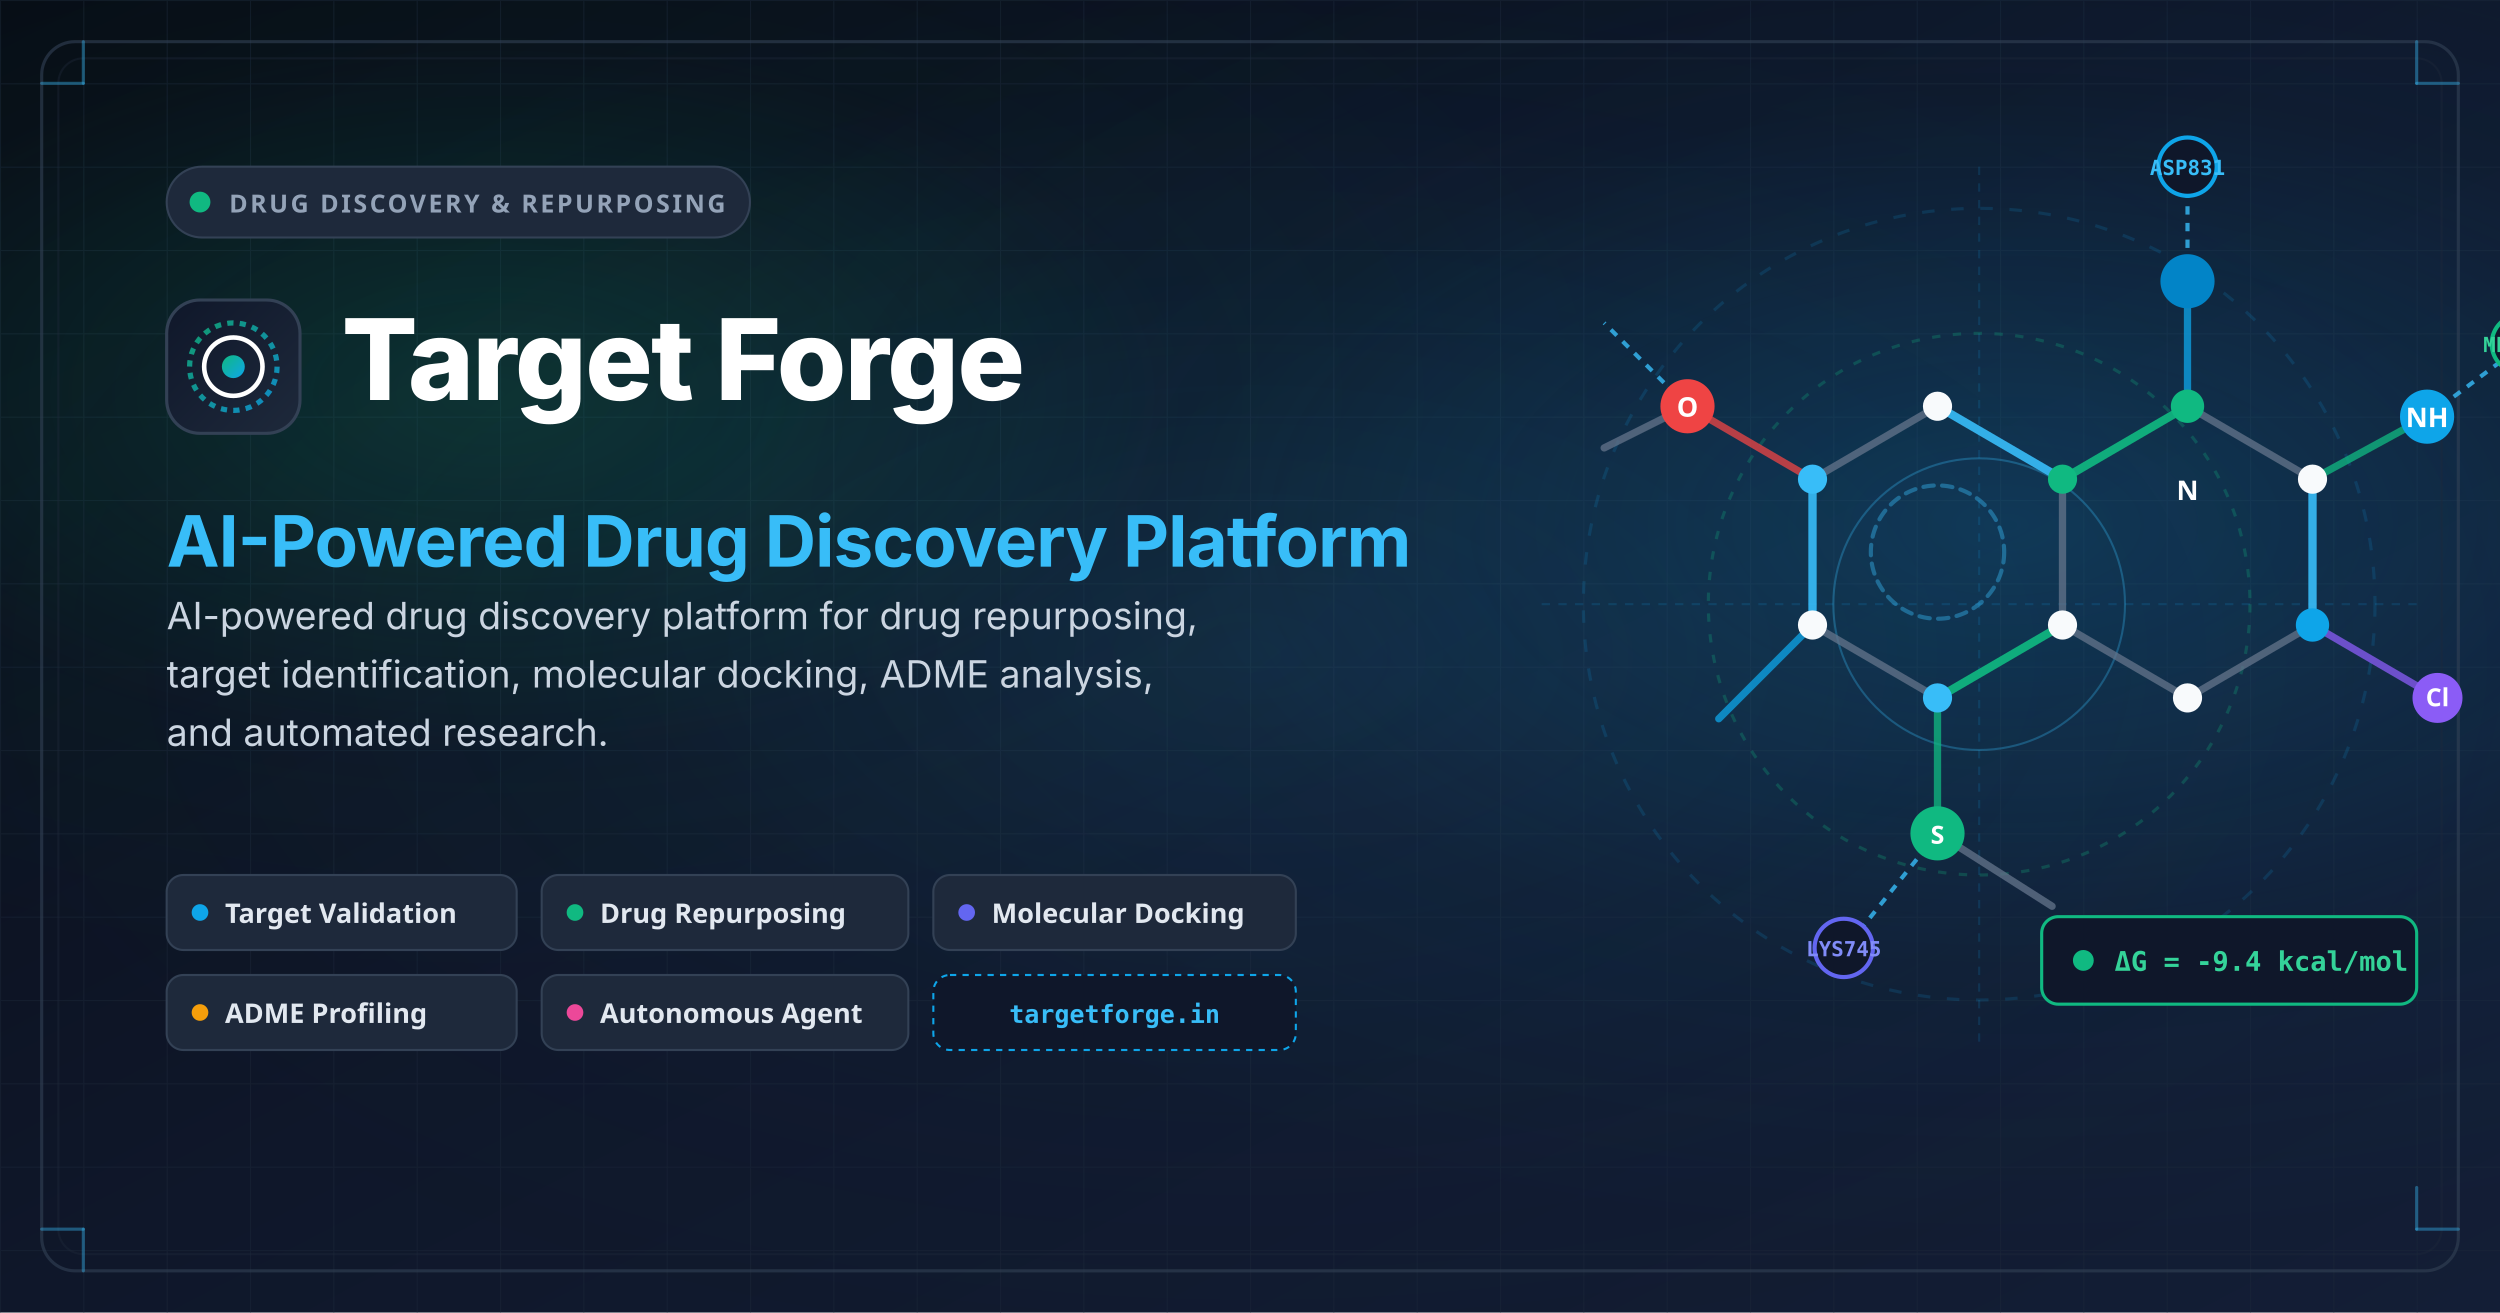
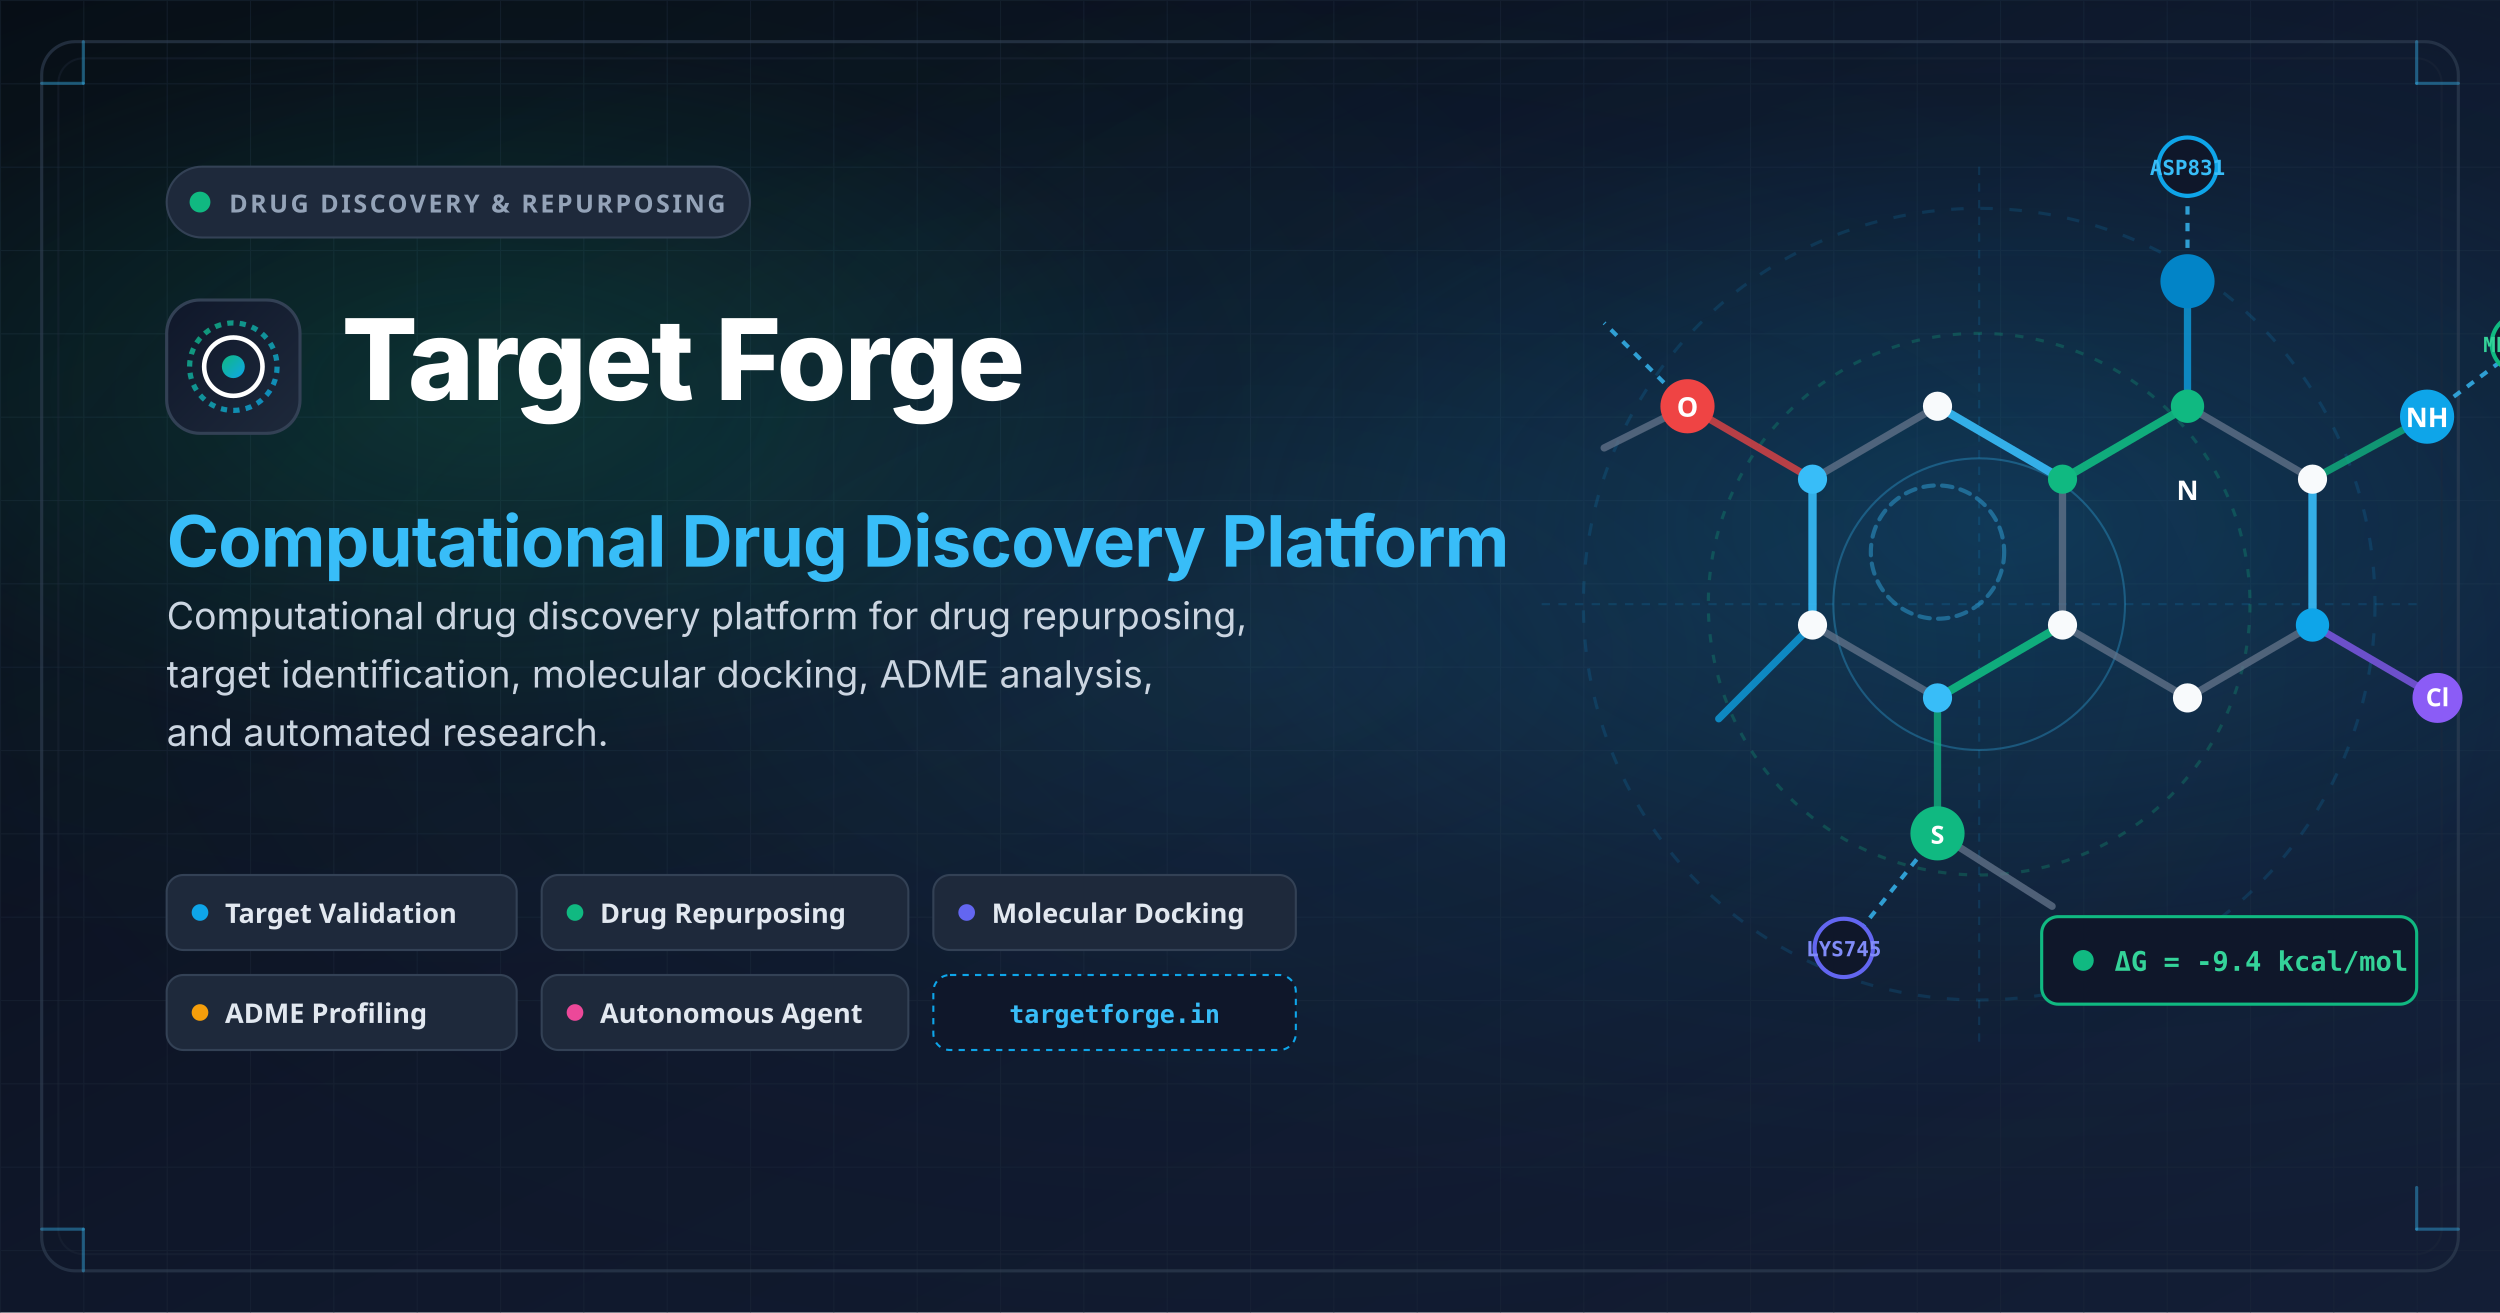
<svg xmlns="http://www.w3.org/2000/svg" viewBox="0 0 1200 630" width="1200" height="630">
  <defs>
    <linearGradient id="bgGrad" x1="0%" y1="0%" x2="100%" y2="100%">
      <stop offset="0%" stop-color="#070b14" />
      <stop offset="50%" stop-color="#0f172a" />
      <stop offset="100%" stop-color="#131e36" />
    </linearGradient>
    <radialGradient id="glowCyan" cx="80%" cy="40%" r="55%">
      <stop offset="0%" stop-color="#0ea5e9" stop-opacity="0.22" />
      <stop offset="60%" stop-color="#0ea5e9" stop-opacity="0.04" />
      <stop offset="100%" stop-color="#0ea5e9" stop-opacity="0" />
    </radialGradient>
    <radialGradient id="glowEmerald" cx="20%" cy="30%" r="45%">
      <stop offset="0%" stop-color="#10b981" stop-opacity="0.20" />
      <stop offset="60%" stop-color="#10b981" stop-opacity="0.03" />
      <stop offset="100%" stop-color="#10b981" stop-opacity="0" />
    </radialGradient>
    <radialGradient id="cardCenterGlow" cx="50%" cy="50%" r="60%">
      <stop offset="0%" stop-color="#38bdf8" stop-opacity="0.08" />
      <stop offset="100%" stop-color="#000000" stop-opacity="0" />
    </radialGradient>
    <linearGradient id="accentGrad" x1="0%" y1="0%" x2="100%" y2="0%">
      <stop offset="0%" stop-color="#10b981" />
      <stop offset="50%" stop-color="#0ea5e9" />
      <stop offset="100%" stop-color="#6366f1" />
    </linearGradient>
    <pattern id="grid" width="40" height="40" patternUnits="userSpaceOnUse">
      <path d="M 40 0 L 0 0 0 40" fill="none" stroke="#1e293b" stroke-width="1" stroke-opacity="0.45" />
    </pattern>
    <linearGradient id="iconBg" x1="0%" y1="0%" x2="100%" y2="100%">
      <stop offset="0%" stop-color="#0f172a" />
      <stop offset="100%" stop-color="#1e293b" />
    </linearGradient>
    <linearGradient id="iconAccent" x1="0%" y1="0%" x2="100%" y2="100%">
      <stop offset="0%" stop-color="#10b981" />
      <stop offset="100%" stop-color="#0ea5e9" />
    </linearGradient>
    <filter id="glow" x="-20%" y="-20%" width="140%" height="140%">
      <feGaussianBlur stdDeviation="6" result="blur" />
      <feComposite in="SourceGraphic" in2="blur" operator="over" />
    </filter>
  </defs>
  <rect width="1200" height="630" fill="url(#bgGrad)" />
  <rect width="1200" height="630" fill="url(#grid)" />
  <rect width="1200" height="630" fill="url(#glowEmerald)" />
  <rect width="1200" height="630" fill="url(#glowCyan)" />
  <rect width="1200" height="630" fill="url(#cardCenterGlow)" />
  <rect x="20" y="20" width="1160" height="590" rx="16" fill="none" stroke="#334155" stroke-width="1.5" stroke-opacity="0.6" />
  <rect x="28" y="28" width="1144" height="574" rx="12" fill="none" stroke="#1e293b" stroke-width="1" stroke-opacity="0.4" />
  <g stroke="#38bdf8" stroke-width="1.5" stroke-opacity="0.4" stroke-linecap="round">
    <line x1="20" y1="40" x2="40" y2="40" />
    <line x1="40" y1="20" x2="40" y2="40" />
    <line x1="1160" y1="40" x2="1180" y2="40" />
    <line x1="1160" y1="20" x2="1160" y2="40" />
    <line x1="20" y1="590" x2="40" y2="590" />
    <line x1="40" y1="590" x2="40" y2="610" />
    <line x1="1160" y1="590" x2="1180" y2="590" />
    <line x1="1160" y1="570" x2="1160" y2="590" />
  </g>
  <g transform="translate(680, 50)">
    <circle cx="270" cy="240" r="190" fill="none" stroke="#0ea5e9" stroke-width="1.5" stroke-opacity="0.15" stroke-dasharray="6 8" />
    <circle cx="270" cy="240" r="130" fill="none" stroke="#10b981" stroke-width="1.5" stroke-opacity="0.25" stroke-dasharray="4 6" />
    <circle cx="270" cy="240" r="70" fill="none" stroke="#38bdf8" stroke-width="1" stroke-opacity="0.3" />
    <line x1="60" y1="240" x2="480" y2="240" stroke="#0ea5e9" stroke-width="1" stroke-opacity="0.15" stroke-dasharray="4 4" />
    <line x1="270" y1="30" x2="270" y2="450" stroke="#0ea5e9" stroke-width="1" stroke-opacity="0.15" stroke-dasharray="4 4" />
    <g stroke="#64748b" stroke-width="3.5" stroke-linecap="round" stroke-linejoin="round" stroke-opacity="0.75">
      <line x1="190" y1="180" x2="250" y2="145" />
      <line x1="250" y1="145" x2="310" y2="180" stroke="#38bdf8" stroke-width="4" stroke-opacity="0.9" />
      <line x1="310" y1="180" x2="310" y2="250" />
      <line x1="310" y1="250" x2="250" y2="285" stroke="#10b981" stroke-width="4" stroke-opacity="0.9" />
      <line x1="250" y1="285" x2="190" y2="250" />
      <line x1="190" y1="250" x2="190" y2="180" stroke="#38bdf8" stroke-width="4" stroke-opacity="0.9" />
      <circle cx="250" cy="215" r="32" fill="none" stroke="#38bdf8" stroke-width="2" stroke-opacity="0.4" stroke-dasharray="5 4" />
      <line x1="310" y1="180" x2="370" y2="145" stroke="#10b981" stroke-width="4" stroke-opacity="0.9" />
      <line x1="370" y1="145" x2="430" y2="180" />
      <line x1="430" y1="180" x2="430" y2="250" stroke="#38bdf8" stroke-width="4" stroke-opacity="0.9" />
      <line x1="430" y1="250" x2="370" y2="285" />
      <line x1="370" y1="285" x2="310" y2="250" />
      <line x1="190" y1="180" x2="130" y2="145" stroke="#ef4444" stroke-width="3.5" />
      <line x1="130" y1="145" x2="90" y2="165" />
      <line x1="190" y1="250" x2="145" y2="295" stroke="#0ea5e9" stroke-width="3.5" />
      <line x1="250" y1="285" x2="250" y2="350" stroke="#10b981" stroke-width="3.5" />
      <line x1="250" y1="350" x2="305" y2="385" />
      <line x1="370" y1="145" x2="370" y2="85" stroke="#0ea5e9" stroke-width="3.5" />
      <line x1="430" y1="180" x2="485" y2="150" stroke="#10b981" stroke-width="3.5" />
      <line x1="430" y1="250" x2="490" y2="285" stroke="#8b5cf6" stroke-width="3.5" />
    </g>
    <g stroke="#38bdf8" stroke-width="2" stroke-dasharray="4 4" stroke-opacity="0.8">
      <line x1="370" y1="85" x2="370" y2="35" />
      <line x1="485" y1="150" x2="525" y2="120" />
      <line x1="250" y1="350" x2="210" y2="400" />
      <line x1="130" y1="145" x2="90" y2="105" />
    </g>
    <g>
      <circle cx="370" cy="30" r="14" fill="#0f172a" stroke="#0ea5e9" stroke-width="2" />
      <text x="370" y="34" font-family="'IBM Plex Mono', monospace" font-size="10" font-weight="700" fill="#38bdf8" text-anchor="middle">ASP831</text>
      <circle cx="530" cy="115" r="14" fill="#0f172a" stroke="#10b981" stroke-width="2" />
      <text x="530" y="119" font-family="'IBM Plex Mono', monospace" font-size="10" font-weight="700" fill="#34d399" text-anchor="middle">MET793</text>
      <circle cx="205" cy="405" r="14" fill="#0f172a" stroke="#6366f1" stroke-width="2" />
      <text x="205" y="409" font-family="'IBM Plex Mono', monospace" font-size="10" font-weight="700" fill="#818cf8" text-anchor="middle">LYS745</text>
    </g>
    <circle cx="190" cy="180" r="7" fill="#38bdf8" />
    <circle cx="250" cy="145" r="7" fill="#f8fafc" />
    <circle cx="310" cy="180" r="7" fill="#10b981" />
    <circle cx="310" cy="250" r="7" fill="#f8fafc" />
    <circle cx="250" cy="285" r="7" fill="#38bdf8" />
    <circle cx="190" cy="250" r="7" fill="#f8fafc" />
    <circle cx="370" cy="145" r="8" fill="#10b981" />
    <circle cx="430" cy="180" r="7" fill="#f8fafc" />
    <circle cx="430" cy="250" r="8" fill="#0ea5e9" />
    <circle cx="370" cy="285" r="7" fill="#f8fafc" />
    <circle cx="130" cy="145" r="13" fill="#ef4444" />
    <text x="130" y="150" font-family="'IBM Plex Sans', sans-serif" font-size="13" font-weight="700" fill="#ffffff" text-anchor="middle">O</text>
    <circle cx="370" cy="85" r="13" fill="#0284c7" />
    <text x="370" y="190" font-family="'IBM Plex Sans', sans-serif" font-size="13" font-weight="700" fill="#ffffff" text-anchor="middle">N</text>
    <circle cx="485" cy="150" r="13" fill="#0ea5e9" />
    <text x="485" y="155" font-family="'IBM Plex Sans', sans-serif" font-size="13" font-weight="700" fill="#ffffff" text-anchor="middle">NH</text>
    <circle cx="250" cy="350" r="13" fill="#10b981" />
    <text x="250" y="355" font-family="'IBM Plex Sans', sans-serif" font-size="12" font-weight="700" fill="#ffffff" text-anchor="middle">S</text>
    <circle cx="490" cy="285" r="12" fill="#8b5cf6" />
    <text x="490" y="289" font-family="'IBM Plex Sans', sans-serif" font-size="12" font-weight="700" fill="#ffffff" text-anchor="middle">Cl</text>
    <g transform="translate(300, 390)">
      <rect x="0" y="0" width="180" height="42" rx="8" fill="#0f172a" stroke="#10b981" stroke-width="1.5" />
      <circle cx="20" cy="21" r="5" fill="#10b981" />
      <text x="35" y="26" font-family="'IBM Plex Mono', monospace" font-size="13" font-weight="600" fill="#34d399">ΔG = -9.4 kcal/mol</text>
    </g>
  </g>
  <g transform="translate(80, 80)">
    <g transform="translate(0, 0)">
      <rect x="0" y="0" width="280" height="34" rx="17" fill="#1e293b" stroke="#334155" stroke-width="1" />
      <circle cx="16" cy="17" r="5" fill="#10b981" />
      <text x="30" y="22" font-family="'IBM Plex Sans', sans-serif" font-size="12" font-weight="600" fill="#94a3b8" letter-spacing="1.2">DRUG DISCOVERY &amp; REPURPOSING</text>
    </g>
    <g transform="translate(0, 60)">
      <g transform="translate(0, 4)">
        <rect width="64" height="64" rx="16" fill="url(#iconBg)" stroke="#334155" stroke-width="1.5" />
        <circle cx="32" cy="32" r="21" fill="none" stroke="url(#iconAccent)" stroke-width="2.5" stroke-dasharray="3 3" opacity="0.8" />
        <circle cx="32" cy="32" r="14" fill="none" stroke="#ffffff" stroke-width="2.2" />
        <line x1="32" y1="5" x2="32" y2="14" stroke="url(#iconAccent)" stroke-width="2.5" stroke-linecap="round" />
        <line x1="32" y1="50" x2="32" y2="59" stroke="url(#iconAccent)" stroke-width="2.5" stroke-linecap="round" />
        <line x1="5" y1="32" x2="14" y2="32" stroke="url(#iconAccent)" stroke-width="2.5" stroke-linecap="round" />
        <line x1="50" y1="32" x2="59" y2="32" stroke="url(#iconAccent)" stroke-width="2.5" stroke-linecap="round" />
        <circle cx="32" cy="32" r="5.5" fill="url(#iconAccent)" />
      </g>
      <text x="84" y="52" font-family="'Inter', -apple-system, BlinkMacSystemFont, sans-serif" font-size="54" font-weight="800" fill="#ffffff" letter-spacing="-0.8">
        Target Forge
      </text>
    </g>
    <g transform="translate(0, 160)">
      <text x="0" y="32" font-family="'Inter', -apple-system, BlinkMacSystemFont, sans-serif" font-size="34" font-weight="700" fill="#38bdf8" letter-spacing="-0.4">
-         AI-Powered Drug Discovery Platform
+         Computational Drug Discovery Platform
      </text>
    </g>
    <g transform="translate(0, 222)">
      <text x="0" y="0" font-family="'Inter', -apple-system, BlinkMacSystemFont, sans-serif" font-size="18" font-weight="400" fill="#cbd5e1">
-         <tspan x="0" dy="0">AI-powered drug discovery platform for drug repurposing,</tspan>
+         <tspan x="0" dy="0">Computational drug discovery platform for drug repurposing,</tspan>
        <tspan x="0" dy="28">target identification, molecular docking, ADME analysis,</tspan>
        <tspan x="0" dy="28">and automated research.</tspan>
      </text>
    </g>
    <g transform="translate(0, 340)">
      <g transform="translate(0, 0)">
        <rect width="168" height="36" rx="8" fill="#1e293b" stroke="#334155" stroke-width="1" />
        <circle cx="16" cy="18" r="4" fill="#0ea5e9" />
        <text x="28" y="23" font-family="'IBM Plex Sans', sans-serif" font-size="13" font-weight="600" fill="#e2e8f0">Target Validation</text>
      </g>
      <g transform="translate(180, 0)">
        <rect width="176" height="36" rx="8" fill="#1e293b" stroke="#334155" stroke-width="1" />
        <circle cx="16" cy="18" r="4" fill="#10b981" />
        <text x="28" y="23" font-family="'IBM Plex Sans', sans-serif" font-size="13" font-weight="600" fill="#e2e8f0">Drug Repurposing</text>
      </g>
      <g transform="translate(368, 0)">
        <rect width="174" height="36" rx="8" fill="#1e293b" stroke="#334155" stroke-width="1" />
        <circle cx="16" cy="18" r="4" fill="#6366f1" />
        <text x="28" y="23" font-family="'IBM Plex Sans', sans-serif" font-size="13" font-weight="600" fill="#e2e8f0">Molecular Docking</text>
      </g>
      <g transform="translate(0, 48)">
        <rect width="168" height="36" rx="8" fill="#1e293b" stroke="#334155" stroke-width="1" />
        <circle cx="16" cy="18" r="4" fill="#f59e0b" />
        <text x="28" y="23" font-family="'IBM Plex Sans', sans-serif" font-size="13" font-weight="600" fill="#e2e8f0">ADME Profiling</text>
      </g>
      <g transform="translate(180, 48)">
        <rect width="176" height="36" rx="8" fill="#1e293b" stroke="#334155" stroke-width="1" />
        <circle cx="16" cy="18" r="4" fill="#ec4899" />
        <text x="28" y="23" font-family="'IBM Plex Sans', sans-serif" font-size="13" font-weight="600" fill="#e2e8f0">Autonomous Agent</text>
      </g>
      <g transform="translate(368, 48)">
        <rect width="174" height="36" rx="8" fill="#0f172a" stroke="#0ea5e9" stroke-width="1" stroke-dasharray="3 3" />
        <text x="87" y="23" font-family="'IBM Plex Mono', monospace" font-size="12" font-weight="600" fill="#38bdf8" text-anchor="middle">targetforge.in</text>
      </g>
    </g>
  </g>
</svg>
